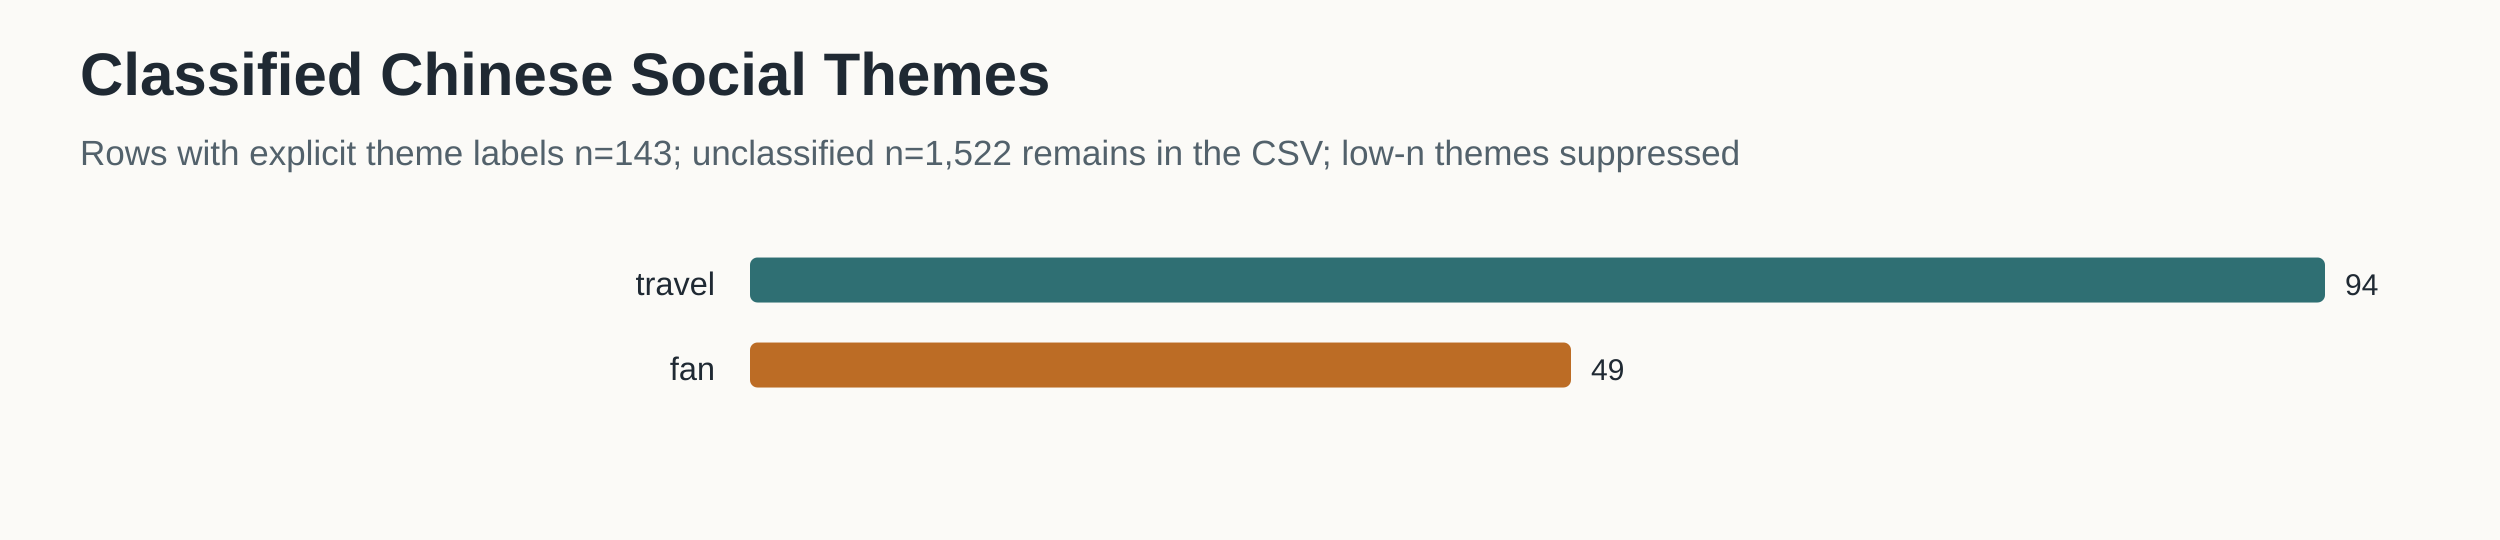
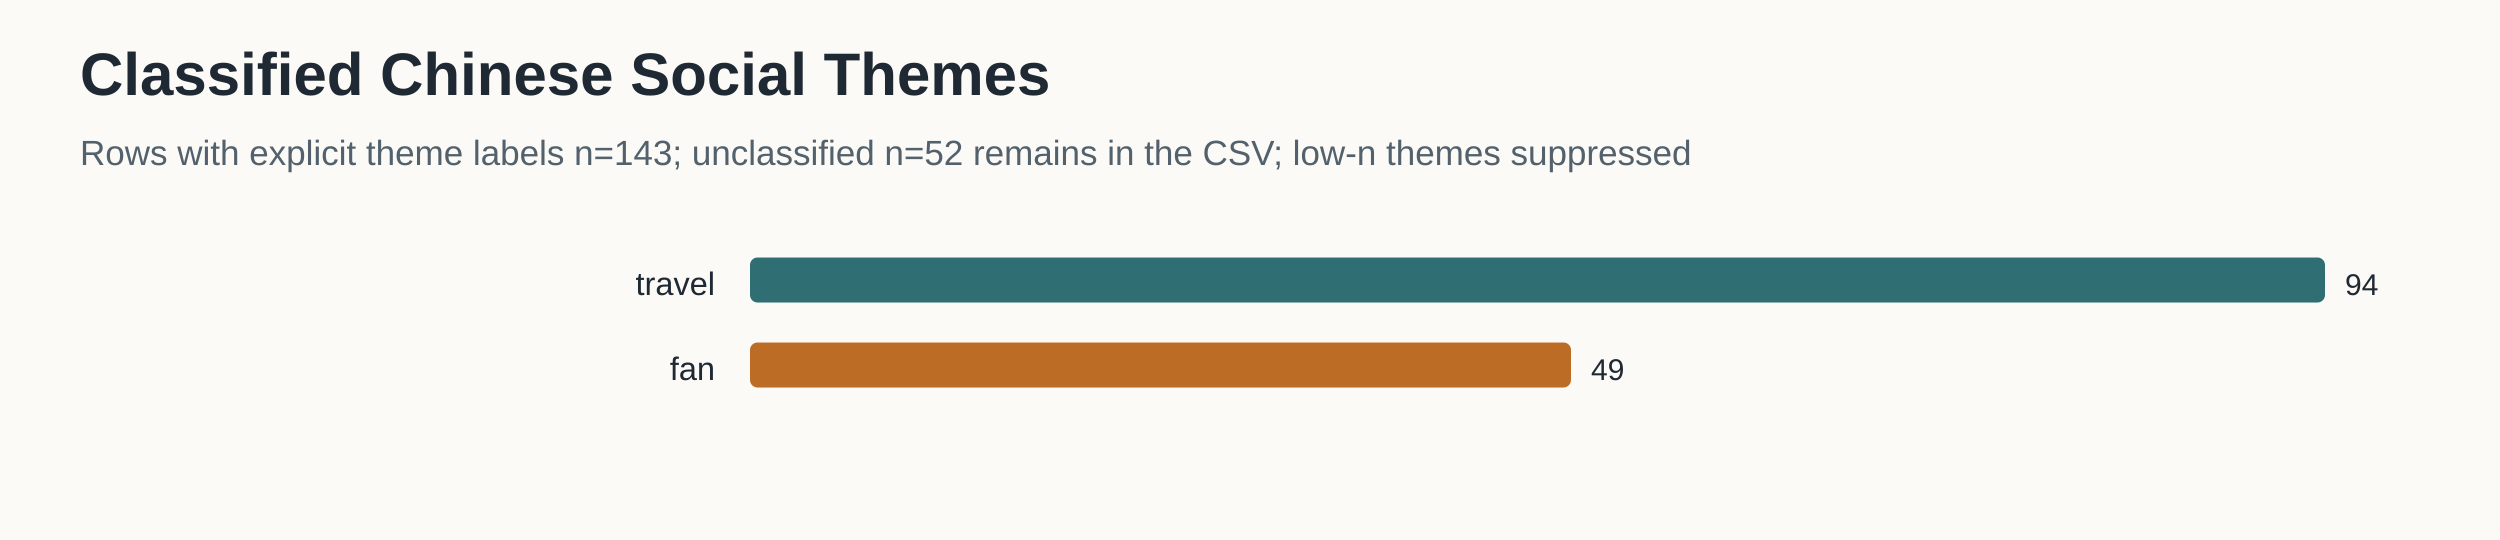
<svg xmlns="http://www.w3.org/2000/svg" width="1000" height="216" viewBox="0 0 1000 216">
  <rect width="100%" height="100%" fill="#fbfaf7" />
  <text x="32" y="38" font-family="Arial, sans-serif" font-size="24" font-weight="700" fill="#1f2933">Classified Chinese Social Themes</text>
-   <text x="32" y="66" font-family="Arial, sans-serif" font-size="14" fill="#52616b">Rows with explicit theme labels n=143; unclassified n=1,522 remains in the CSV; low-n themes suppressed</text>
+   <text x="32" y="66" font-family="Arial, sans-serif" font-size="14" fill="#52616b">Rows with explicit theme labels n=143; unclassified n=52 remains in the CSV; low-n themes suppressed</text>
  <text x="286" y="118" text-anchor="end" font-family="Arial, sans-serif" font-size="13" fill="#1f2933">travel</text>
  <rect x="300" y="103" width="630.00" height="18" rx="3" fill="#2f6f73" />
  <text x="938.0" y="118" font-family="Arial, sans-serif" font-size="12" fill="#1f2933">94</text>
  <text x="286" y="152" text-anchor="end" font-family="Arial, sans-serif" font-size="13" fill="#1f2933">fan</text>
  <rect x="300" y="137" width="328.40" height="18" rx="3" fill="#bc6c25" />
  <text x="636.404" y="152" font-family="Arial, sans-serif" font-size="12" fill="#1f2933">49</text>
</svg>
